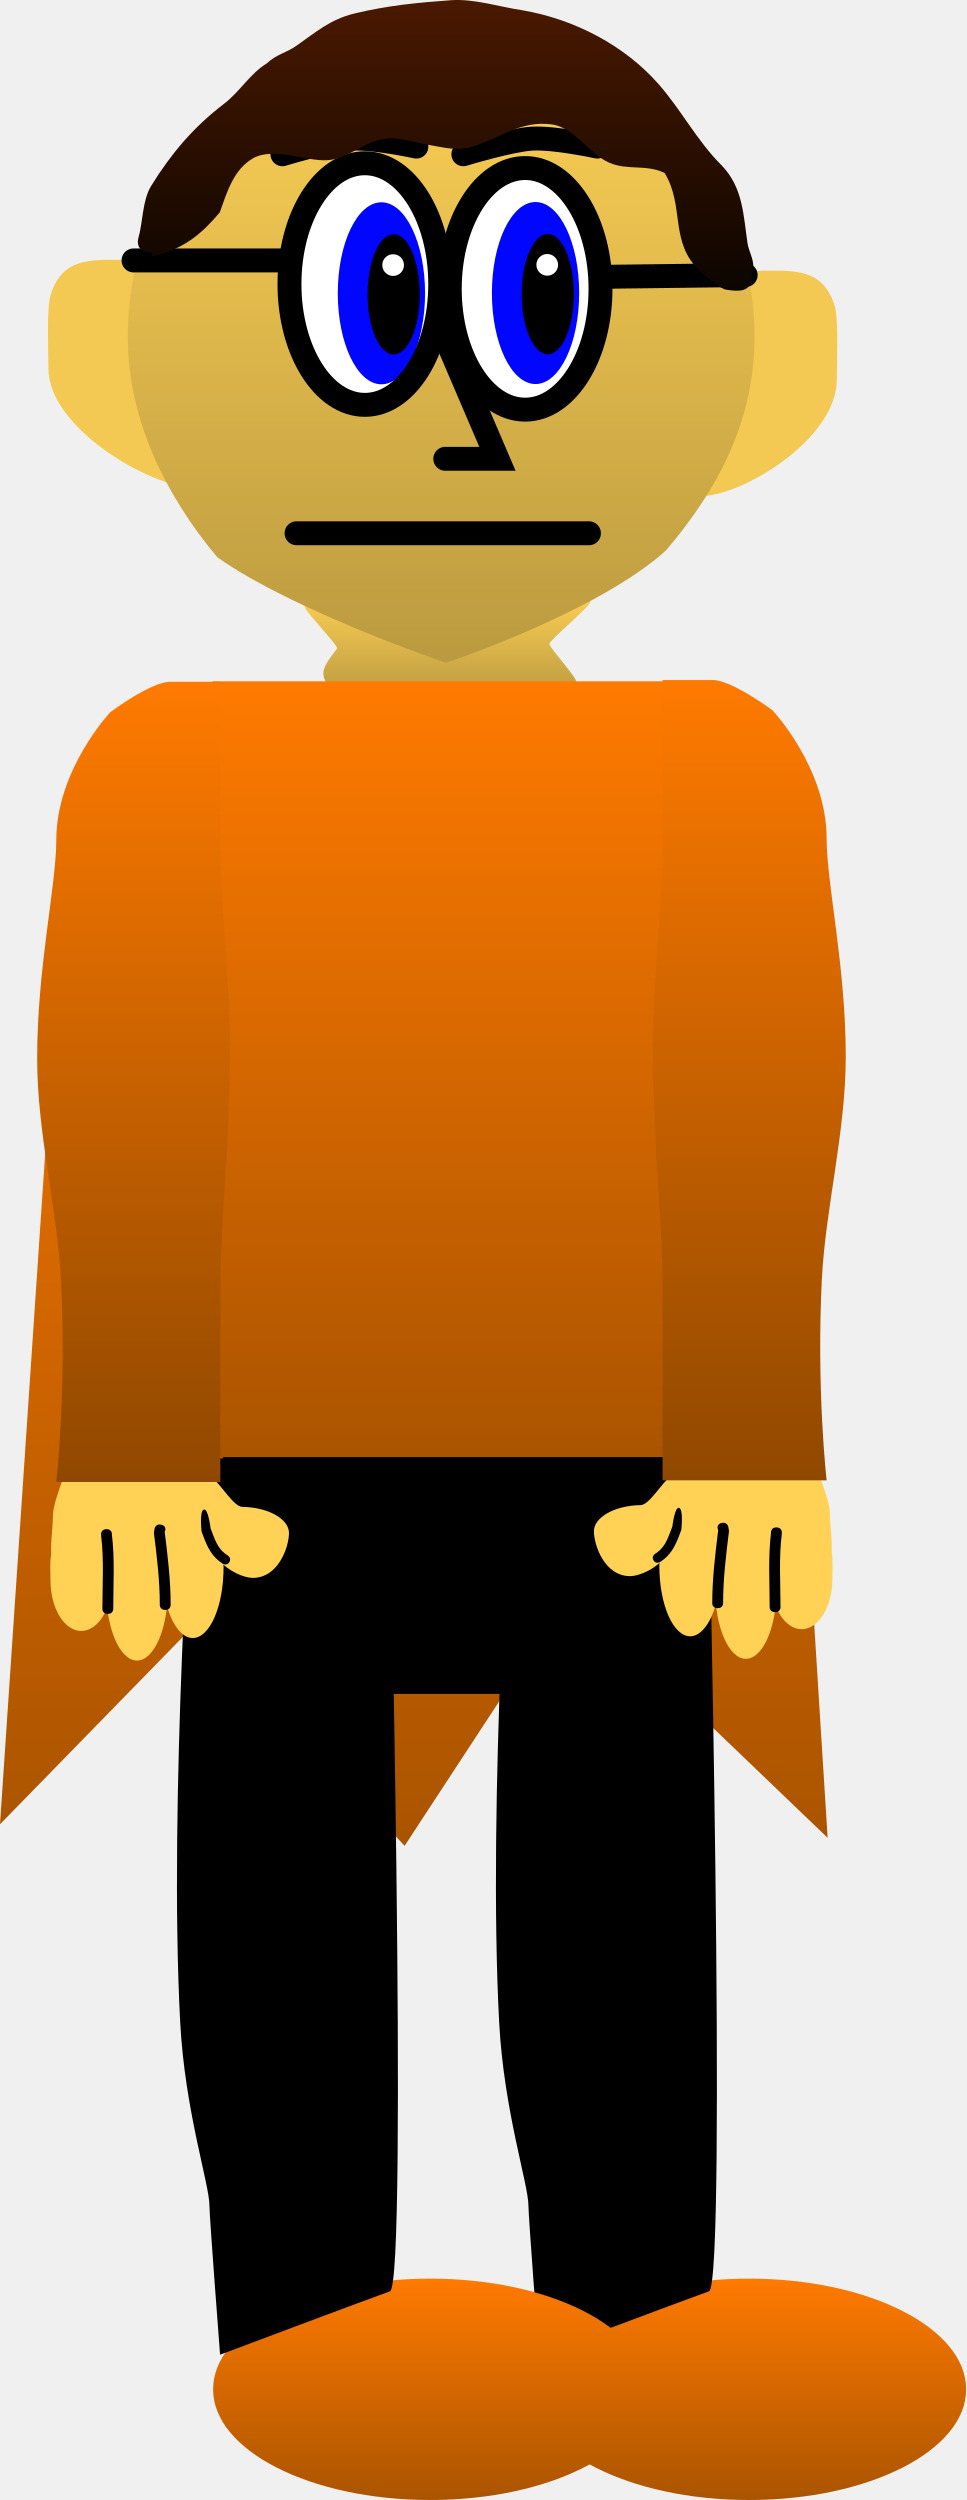
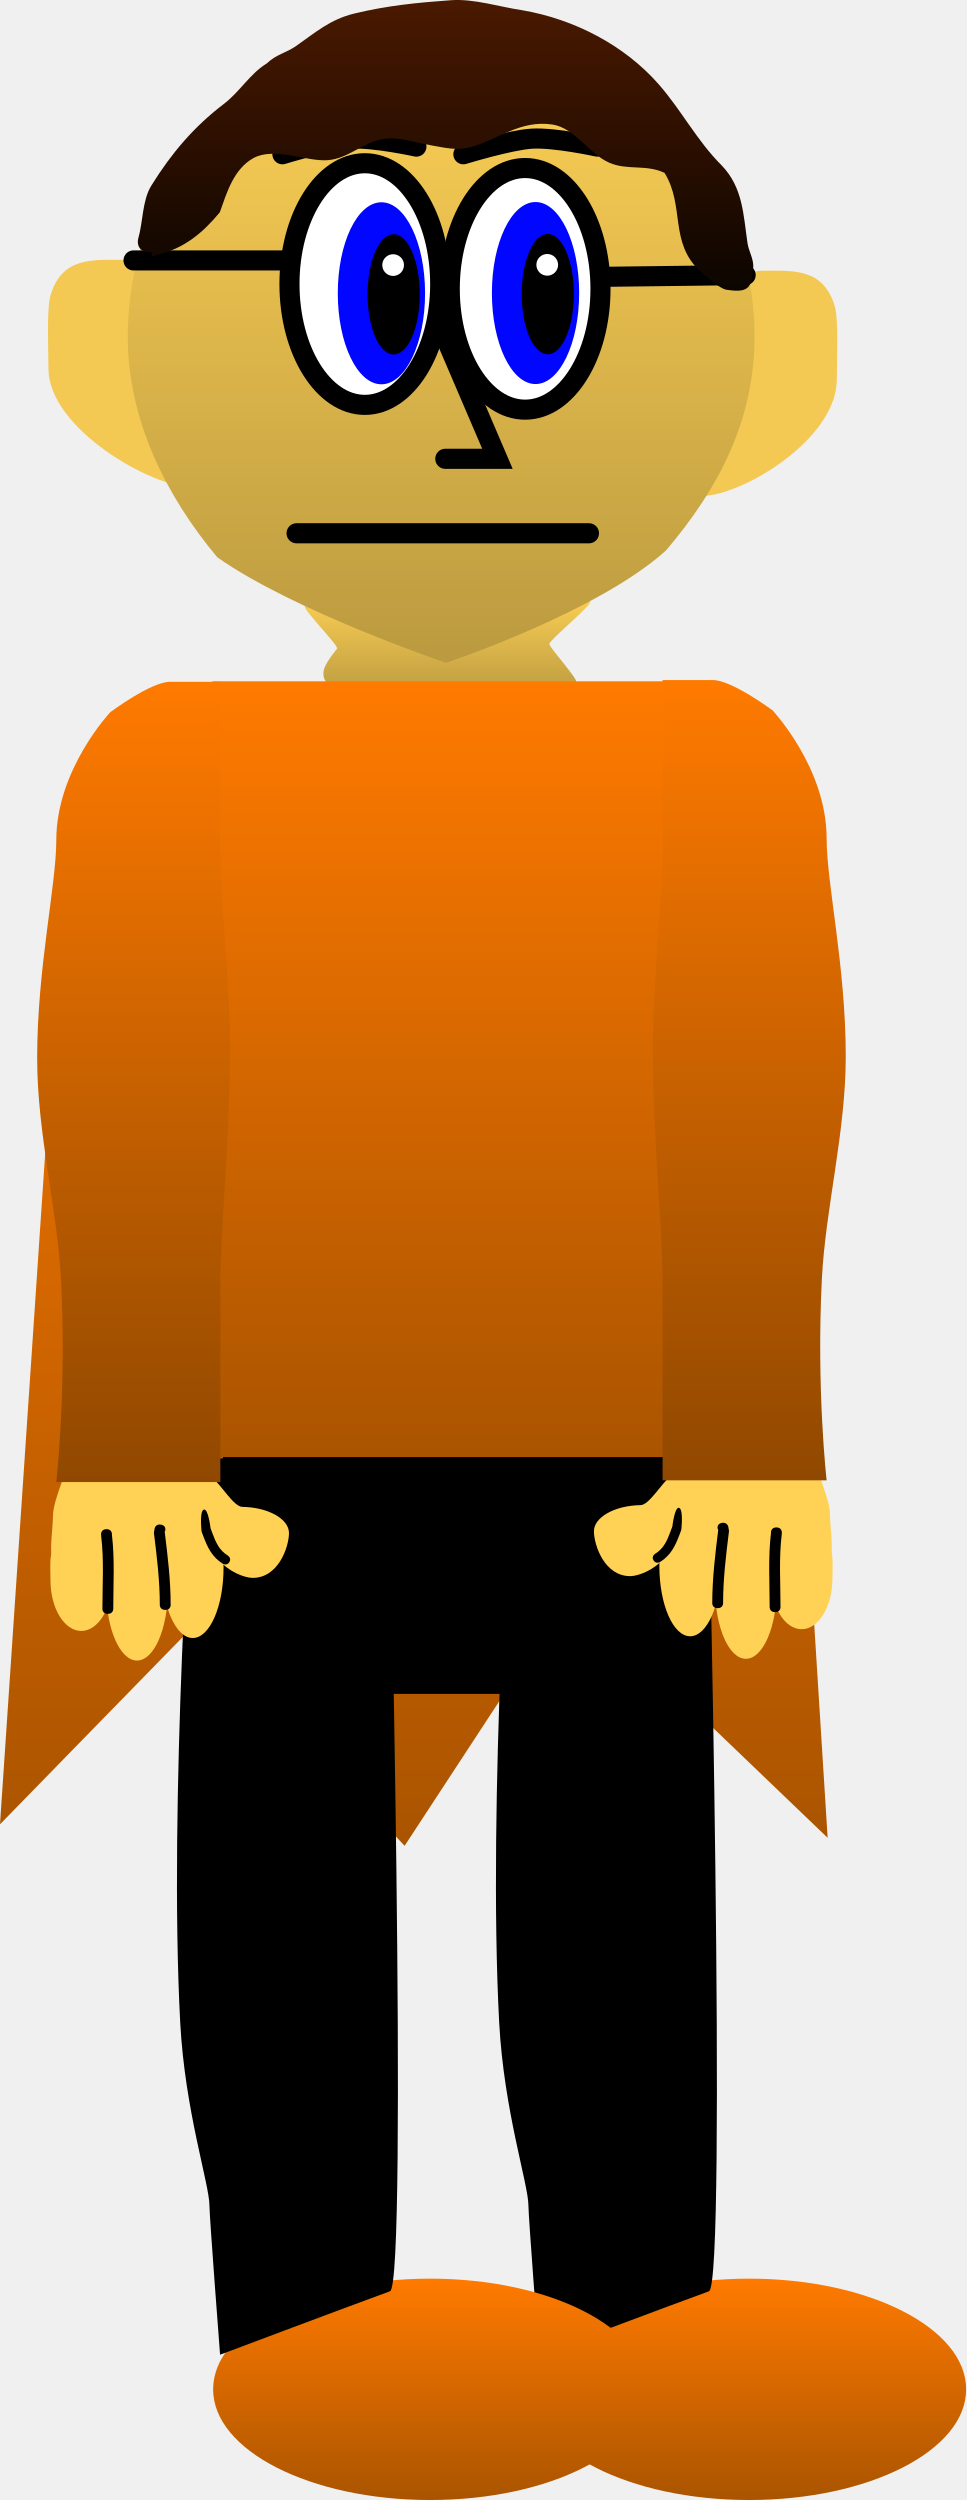
- <svg xmlns="http://www.w3.org/2000/svg" width="50.48" height="130.623" viewBox="0 0 50.48 130.623">
+ <svg xmlns="http://www.w3.org/2000/svg" width="60.087" height="155.482" viewBox="0 0 60.087 155.482">
  <defs>
-     <linearGradient id="New_Gradient_Swatch_1" x1="21.622" y1="36.037" x2="21.622" y2="96.443" gradientUnits="userSpaceOnUse">
+     <linearGradient id="New_Gradient_Swatch_1" x1="25.736" y1="42.895" x2="25.736" y2="114.797" gradientUnits="userSpaceOnUse">
      <stop offset="0" stop-color="#ff7a00" />
      <stop offset="1" stop-color="#aa5400" />
    </linearGradient>
-     <linearGradient id="New_Gradient_Swatch_1-2" x1="39.141" y1="119.057" x2="39.141" y2="130.623" gradientUnits="userSpaceOnUse">
+     <linearGradient id="New_Gradient_Swatch_1-2" x1="46.59" y1="141.715" x2="46.59" y2="155.482" gradientUnits="userSpaceOnUse">
      <stop offset="0" stop-color="#ff7a00" />
      <stop offset="1" stop-color="#aa5400" />
    </linearGradient>
-     <linearGradient id="New_Gradient_Swatch_1-3" x1="22.474" y1="119.057" x2="22.474" y2="130.623" gradientUnits="userSpaceOnUse">
+     <linearGradient id="New_Gradient_Swatch_1-3" x1="26.752" y1="141.715" x2="26.752" y2="155.482" gradientUnits="userSpaceOnUse">
      <stop offset="0" stop-color="#ff7a00" />
      <stop offset="1" stop-color="#aa5400" />
    </linearGradient>
-     <linearGradient id="linear-gradient-1" x1="23.386" y1="30.8" x2="23.386" y2="36.37" gradientUnits="userSpaceOnUse">
+     <linearGradient id="linear-gradient-1" x1="27.837" y1="36.662" x2="27.837" y2="43.291" gradientUnits="userSpaceOnUse">
      <stop offset="0" stop-color="#ffd256" />
      <stop offset="1" stop-color="#bc9b40" />
    </linearGradient>
-     <linearGradient id="linear-gradient-2" x1="23.049" y1="1.227" x2="23.049" y2="33.972" gradientUnits="userSpaceOnUse">
+     <linearGradient id="linear-gradient-2" x1="27.436" y1="1.46" x2="27.436" y2="40.437" gradientUnits="userSpaceOnUse">
      <stop offset="0" stop-color="#ffd256" />
      <stop offset="1" stop-color="#bc9b40" />
    </linearGradient>
-     <linearGradient id="linear-gradient-3" x1="23.281" y1="0" x2="23.281" y2="15.189" gradientUnits="userSpaceOnUse">
+     <linearGradient id="linear-gradient-3" x1="27.711" y1="0" x2="27.711" y2="18.08" gradientUnits="userSpaceOnUse">
      <stop offset="0" stop-color="#4a1900" />
      <stop offset="1" stop-color="#0c0500" />
    </linearGradient>
-     <linearGradient id="New_Gradient_Swatch_1-4" x1="23.245" y1="35.598" x2="23.245" y2="76.133" gradientUnits="userSpaceOnUse">
+     <linearGradient id="New_Gradient_Swatch_1-4" x1="27.669" y1="42.372" x2="27.669" y2="90.622" gradientUnits="userSpaceOnUse">
      <stop offset="0" stop-color="#ff7a00" />
      <stop offset="1" stop-color="#aa5400" />
    </linearGradient>
-     <linearGradient id="New_Gradient_Swatch_2" x1="6.98" y1="35.623" x2="6.98" y2="77.435" gradientUnits="userSpaceOnUse">
+     <linearGradient id="New_Gradient_Swatch_2" x1="8.308" y1="42.402" x2="8.308" y2="92.172" gradientUnits="userSpaceOnUse">
      <stop offset="0" stop-color="#ff7a00" />
      <stop offset="1" stop-color="#904800" />
    </linearGradient>
-     <linearGradient id="New_Gradient_Swatch_2-2" x1="39.151" y1="35.532" x2="39.151" y2="77.345" gradientUnits="userSpaceOnUse">
+     <linearGradient id="New_Gradient_Swatch_2-2" x1="46.602" y1="42.294" x2="46.602" y2="92.064" gradientUnits="userSpaceOnUse">
      <stop offset="0" stop-color="#ff7a00" />
      <stop offset="1" stop-color="#904800" />
    </linearGradient>
  </defs>
  <g id="Layer_1" data-name="Layer 1">
    <g id="Noah">
-       <path id="Cape" d="M7.962 36.233 C10.703 36.149 28.683 35.728 36.325 36.462 C38.798 36.699 39.762 40.679 39.762 40.679 L43.243 96.024 L29.835 83.162 L21.14 96.443 L10.295 84.767 L0 95.317 L3.653 41.071 C3.653 41.071 6.936 36.264 7.962 36.233 Z" fill="url(#New_Gradient_Swatch_1)" />
+       <path id="Cape" d="M9.477 43.128 C12.74 43.029 34.142 42.528 43.238 43.401 C46.181 43.684 47.329 48.421 47.329 48.421 L51.473 114.298 L35.513 98.988 L25.163 114.797 L12.254 100.899 L0 113.457 L4.348 48.887 C4.348 48.887 8.256 43.166 9.477 43.128 Z" fill="url(#New_Gradient_Swatch_1)" />
      <g id="Right_Leg" data-name="Right Leg">
-         <ellipse id="Shoe" cx="39.141" cy="124.84" rx="11.339" ry="5.783" fill="url(#New_Gradient_Swatch_1-2)" />
-         <path id="Leg" d="M37.042 119.718 C35.174 120.396 28.165 123.031 28.165 123.031 C28.165 123.031 27.61 115.828 27.61 115.242 C27.61 114.121 26.327 110.281 26.082 105.679 C25.467 94.127 26.721 76.263 26.721 76.263 L36.988 75.819 C36.988 75.819 38.009 119.366 37.042 119.718 Z" fill="#000000" />
+         <ellipse id="Shoe" cx="46.59" cy="148.599" rx="13.497" ry="6.884" fill="url(#New_Gradient_Swatch_1-2)" />
+         <path id="Leg" d="M44.091 142.501 C41.868 143.308 33.526 146.445 33.526 146.445 C33.526 146.445 32.864 137.872 32.864 137.173 C32.864 135.84 31.338 131.269 31.046 125.791 C30.314 112.04 31.806 90.777 31.806 90.777 L44.027 90.248 C44.027 90.248 45.243 142.083 44.091 142.501 Z" fill="#000000" />
      </g>
      <g id="Left_Leg" data-name="Left Leg">
-         <ellipse id="Shoe-2" data-name="Shoe" cx="22.474" cy="124.84" rx="11.339" ry="5.783" fill="url(#New_Gradient_Swatch_1-3)" />
-         <path id="Leg-2" data-name="Leg" d="M20.375 119.718 C18.507 120.396 11.499 123.031 11.499 123.031 C11.499 123.031 10.943 115.828 10.943 115.242 C10.943 114.121 9.661 110.281 9.416 105.679 C8.801 94.127 10.054 76.263 10.054 76.263 L20.321 75.819 C20.321 75.819 21.343 119.366 20.375 119.718 Z" fill="#000000" />
+         <ellipse id="Shoe-2" data-name="Shoe" cx="26.752" cy="148.599" rx="13.497" ry="6.884" fill="url(#New_Gradient_Swatch_1-3)" />
+         <path id="Leg-2" data-name="Leg" d="M24.253 142.501 C22.029 143.308 13.687 146.445 13.687 146.445 C13.687 146.445 13.026 137.872 13.026 137.173 C13.026 135.84 11.499 131.269 11.208 125.791 C10.476 112.04 11.968 90.777 11.968 90.777 L24.188 90.248 C24.188 90.248 25.404 142.083 24.253 142.501 Z" fill="#000000" />
      </g>
-       <rect id="Pants_Top" data-name="Pants Top" x="11.647" y="76.032" width="24.663" height="12.473" fill="#000000" />
-       <path id="Neck" d="M16.895 35.179 C16.895 34.811 17.25 34.358 17.61 33.889 C17.717 33.749 15.805 31.824 15.936 31.683 C17.062 30.465 21.036 31.056 23.096 31.056 C25.762 31.056 30.272 30.28 30.841 31.431 C30.932 31.617 28.702 33.445 28.702 33.643 C28.702 33.835 30.193 35.458 30.107 35.637 C29.555 36.799 25.777 36.231 23.096 36.231 C20 36.231 16.895 36.608 16.895 35.179 Z" fill="url(#linear-gradient-1)" />
+       <rect id="Pants_Top" data-name="Pants Top" x="13.864" y="90.501" width="29.356" height="14.847" fill="#000000" />
+       <path id="Neck" d="M20.111 41.874 C20.111 41.436 20.533 40.897 20.961 40.339 C21.089 40.172 18.813 37.881 18.968 37.713 C20.309 36.262 25.04 36.966 27.491 36.966 C30.665 36.966 36.033 36.043 36.71 37.413 C36.819 37.634 34.164 39.81 34.164 40.046 C34.164 40.274 35.939 42.206 35.837 42.42 C35.18 43.802 30.683 43.126 27.491 43.126 C23.806 43.126 20.111 43.575 20.111 41.874 Z" fill="url(#linear-gradient-1)" />
      <g id="Face">
-         <path id="Right_Ear" data-name="Right Ear" d="M43.722 19.825 C43.722 22.962 38.75 25.919 36.639 25.919 C34.529 25.919 36.078 22.962 36.078 19.825 C36.078 16.687 37.789 14.143 39.9 14.143 C41.462 14.143 43.024 14.008 43.617 16.003 C43.825 16.705 43.722 19.009 43.722 19.825 Z" fill="#f3c853" />
-         <path id="Left_Ear" data-name="Left Ear" d="M2.532 19.258 C2.532 18.442 2.429 16.138 2.638 15.436 C3.231 13.441 4.792 13.576 6.354 13.576 C8.465 13.576 10.176 16.12 10.176 19.258 C10.176 22.395 12.162 25.461 10.051 25.461 C7.941 25.461 2.532 22.395 2.532 19.258 Z" fill="#f3c853" />
-         <path id="Face-2" data-name="Face" d="M6.677 17.599 C6.677 8.557 14.007 1.227 23.049 1.227 C32.092 1.227 39.422 8.557 39.422 17.599 C39.422 21.942 37.553 25.526 34.793 28.765 C31.182 32.02 23.299 34.633 23.299 34.633 C23.299 34.633 15.345 31.935 11.355 29.118 C8.651 25.894 6.677 21.893 6.677 17.599 Z" fill="url(#linear-gradient-2)" />
+         <path id="Right_Ear" data-name="Right Ear" d="M52.043 23.597 C52.043 27.332 46.125 30.852 43.612 30.852 C41.1 30.852 42.944 27.332 42.944 23.597 C42.944 19.863 44.981 16.835 47.494 16.835 C49.353 16.835 51.211 16.674 51.917 19.049 C52.165 19.884 52.043 22.626 52.043 23.597 Z" fill="#f3c853" />
+         <path id="Left_Ear" data-name="Left Ear" d="M3.014 22.923 C3.014 21.951 2.892 19.209 3.14 18.374 C3.845 15.999 5.704 16.16 7.563 16.16 C10.076 16.16 12.113 19.188 12.113 22.923 C12.113 26.657 14.477 30.307 11.964 30.307 C9.452 30.307 3.014 26.657 3.014 22.923 Z" fill="#f3c853" />
+         <path id="Face-2" data-name="Face" d="M7.947 20.949 C7.947 10.185 16.673 1.46 27.436 1.46 C38.199 1.46 46.925 10.185 46.925 20.949 C46.925 26.118 44.699 30.384 41.415 34.24 C37.117 38.114 27.733 41.224 27.733 41.224 C27.733 41.224 18.266 38.013 13.515 34.66 C10.297 30.822 7.947 26.059 7.947 20.949 Z" fill="url(#linear-gradient-2)" />
        <g id="Left_Eye" data-name="Left Eye">
-           <ellipse id="Outer_White" data-name="Outer White" cx="19.229" cy="15.106" rx="3.82" ry="6.167" fill="#ffffff" />
-           <ellipse id="Color" cx="19.929" cy="15.324" rx="2.28" ry="4.755" fill="#0006ff" />
-           <ellipse id="Black" cx="20.569" cy="15.379" rx="1.363" ry="3.142" fill="#000000" />
-           <circle id="Inner_White" data-name="Inner White" cx="20.541" cy="13.85" r="0.567" fill="#ffffff" />
+           <ellipse id="Outer_White" data-name="Outer White" cx="22.889" cy="17.981" rx="4.547" ry="7.341" fill="#ffffff" />
+           <ellipse id="Color" cx="23.722" cy="18.24" rx="2.714" ry="5.66" fill="#0006ff" />
+           <ellipse id="Black" cx="24.483" cy="18.306" rx="1.622" ry="3.74" fill="#000000" />
+           <circle id="Inner_White" data-name="Inner White" cx="24.45" cy="16.486" r="0.675" fill="#ffffff" />
        </g>
        <g id="Right_Eye" data-name="Right Eye">
-           <ellipse id="Outer_White-2" data-name="Outer White" cx="27.281" cy="15.094" rx="3.82" ry="6.167" fill="#ffffff" />
-           <ellipse id="Color-2" data-name="Color" cx="27.981" cy="15.311" rx="2.28" ry="4.755" fill="#0006ff" />
-           <ellipse id="Black-2" data-name="Black" cx="28.62" cy="15.367" rx="1.363" ry="3.142" fill="#000000" />
-           <circle id="Inner_White-2" data-name="Inner White" cx="28.593" cy="13.838" r="0.567" fill="#ffffff" />
+           <ellipse id="Outer_White-2" data-name="Outer White" cx="32.473" cy="17.967" rx="4.547" ry="7.341" fill="#ffffff" />
+           <ellipse id="Color-2" data-name="Color" cx="33.306" cy="18.225" rx="2.714" ry="5.66" fill="#0006ff" />
+           <ellipse id="Black-2" data-name="Black" cx="34.067" cy="18.291" rx="1.622" ry="3.74" fill="#000000" />
+           <circle id="Inner_White-2" data-name="Inner White" cx="34.034" cy="16.471" r="0.675" fill="#ffffff" />
        </g>
-         <ellipse id="Mouth_Open" data-name="Mouth Open" cx="16.484" cy="26.27" rx="4.308" ry="3.667" fill="none" stroke="#000000" stroke-miterlimit="10" display="none" />
-         <line id="Mouth" x1="15.495" y1="27.863" x2="30.773" y2="27.863" fill="none" stroke="#000000" stroke-width="1.25" stroke-linecap="round" stroke-miterlimit="10" />
-         <polyline id="Nose" points="23.322,17.743 25.991,23.972 23.266,23.972" fill="none" stroke="#000000" stroke-width="1.25" stroke-linecap="round" stroke-miterlimit="10" />
-         <path id="Left_Eyebrow" data-name="Left Eyebrow" d="M14.756 8.06 C14.756 8.06 17.204 7.309 18.342 7.244 C19.535 7.176 21.756 7.66 21.756 7.66" fill="none" stroke="#000000" stroke-width="1.25" stroke-linecap="round" stroke-miterlimit="10" />
-         <path id="Right_Eyebrow" data-name="Right Eyebrow" d="M24.21 8.06 C24.21 8.06 26.658 7.309 27.797 7.244 C28.989 7.176 31.21 7.66 31.21 7.66" fill="none" stroke="#000000" stroke-width="1.25" stroke-linecap="round" stroke-miterlimit="10" />
+         <ellipse id="Mouth_Open" data-name="Mouth Open" cx="19.621" cy="31.269" rx="5.127" ry="4.364" fill="none" stroke="#000000" stroke-miterlimit="10" display="none" />
+         <line id="Mouth" x1="18.444" y1="33.166" x2="36.629" y2="33.166" fill="none" stroke="#000000" stroke-width="1.25" stroke-linecap="round" stroke-miterlimit="10" />
+         <polyline id="Nose" points="27.76,21.12 30.937,28.534 27.694,28.534" fill="none" stroke="#000000" stroke-width="1.25" stroke-linecap="round" stroke-miterlimit="10" />
+         <path id="Left_Eyebrow" data-name="Left Eyebrow" d="M17.564 9.594 C17.564 9.594 20.478 8.701 21.833 8.623 C23.252 8.542 25.896 9.118 25.896 9.118" fill="none" stroke="#000000" stroke-width="1.25" stroke-linecap="round" stroke-miterlimit="10" />
+         <path id="Right_Eyebrow" data-name="Right Eyebrow" d="M28.818 9.594 C28.818 9.594 31.732 8.701 33.087 8.623 C34.506 8.542 37.15 9.118 37.15 9.118" fill="none" stroke="#000000" stroke-width="1.25" stroke-linecap="round" stroke-miterlimit="10" />
        <g id="Glasses">
-           <line x1="6.977" y1="13.607" x2="14.705" y2="13.607" fill="none" stroke="#000000" stroke-width="1.25" stroke-linecap="round" stroke-miterlimit="10" />
-           <line x1="38.96" y1="14.372" x2="31.728" y2="14.461" fill="none" stroke="#000000" stroke-width="1.25" stroke-linecap="round" stroke-miterlimit="10" />
-           <ellipse cx="19.063" cy="14.842" rx="3.938" ry="6.312" fill="none" stroke="#000000" stroke-width="1.25" stroke-miterlimit="10" />
-           <ellipse cx="27.438" cy="15.092" rx="3.938" ry="6.312" fill="none" stroke="#000000" stroke-width="1.25" stroke-miterlimit="10" />
+           <line x1="8.305" y1="16.197" x2="17.503" y2="16.197" fill="none" stroke="#000000" stroke-width="1.25" stroke-linecap="round" stroke-miterlimit="10" />
+           <line x1="46.374" y1="17.107" x2="37.766" y2="17.213" fill="none" stroke="#000000" stroke-width="1.25" stroke-linecap="round" stroke-miterlimit="10" />
+           <ellipse cx="22.69" cy="17.666" rx="4.687" ry="7.514" fill="none" stroke="#000000" stroke-width="1.25" stroke-miterlimit="10" />
+           <ellipse cx="32.659" cy="17.964" rx="4.687" ry="7.514" fill="none" stroke="#000000" stroke-width="1.25" stroke-miterlimit="10" />
        </g>
-         <path id="Hair" d="M7.945 13.325 L7.918 13.165 C7.831 13.189 7.726 13.191 7.6 13.154 C7.067 12.999 7.223 12.466 7.223 12.466 C7.474 11.609 7.428 10.47 7.906 9.7 C8.95 8.015 10.113 6.638 11.701 5.427 C12.532 4.792 13.06 3.851 13.937 3.314 C14.437 2.836 14.936 2.777 15.484 2.393 C16.49 1.69 17.254 1.011 18.509 0.708 C20.248 0.287 21.797 0.139 23.564 0.011 C24.777 -0.076 26.111 0.364 27.327 0.542 C29.996 1.005 32.617 2.353 34.413 4.399 C35.604 5.757 36.418 7.361 37.708 8.643 C38.821 9.802 38.836 11.213 39.056 12.701 C39.12 13.127 39.38 13.527 39.358 13.958 C39.303 15.071 39.078 15.316 37.942 15.136 C37.601 15.082 36.822 14.389 36.608 14.194 C34.944 12.687 35.798 10.766 34.72 9.032 C33.746 8.571 32.778 8.919 31.824 8.498 C30.773 8.034 30.019 6.667 28.841 6.502 C27.191 6.271 26.087 7.253 24.629 7.679 C23.883 7.897 23.199 7.708 22.46 7.581 C21.662 7.443 20.836 7.132 20.012 7.265 C18.946 7.438 18.212 8.285 17.131 8.368 C15.993 8.455 14.313 7.652 13.219 8.273 C12.207 8.847 11.846 10.073 11.486 11.09 C10.581 12.186 9.615 12.979 8.235 13.31 C8.095 13.381 7.954 13.38 7.954 13.38 L7.953 13.371 C7.95 13.371 7.947 13.372 7.944 13.372 Z" fill="url(#linear-gradient-3)" />
+         <path id="Hair" d="M9.457 15.861 L9.425 15.671 C9.322 15.699 9.197 15.701 9.047 15.658 C8.412 15.473 8.597 14.838 8.597 14.838 C8.896 13.819 8.842 12.463 9.41 11.546 C10.654 9.541 12.038 7.901 13.927 6.459 C14.917 5.704 15.546 4.584 16.59 3.945 C17.184 3.376 17.778 3.305 18.431 2.849 C19.628 2.012 20.537 1.204 22.031 0.843 C24.101 0.342 25.946 0.165 28.048 0.013 C29.492 -0.09 31.08 0.433 32.527 0.645 C35.704 1.196 38.824 2.8 40.962 5.237 C42.379 6.852 43.349 8.762 44.884 10.288 C46.209 11.668 46.227 13.347 46.489 15.118 C46.564 15.625 46.874 16.102 46.848 16.614 C46.783 17.939 46.514 18.231 45.163 18.016 C44.757 17.952 43.83 17.127 43.575 16.896 C41.594 15.101 42.611 12.815 41.328 10.75 C40.168 10.202 39.016 10.616 37.88 10.115 C36.63 9.563 35.732 7.936 34.33 7.74 C32.366 7.465 31.051 8.633 29.316 9.14 C28.428 9.4 27.614 9.175 26.735 9.024 C25.784 8.86 24.802 8.489 23.82 8.648 C22.552 8.853 21.678 9.862 20.391 9.961 C19.037 10.065 17.037 9.108 15.735 9.847 C14.531 10.531 14.1 11.99 13.672 13.201 C12.594 14.505 11.445 15.449 9.802 15.843 C9.635 15.927 9.468 15.926 9.468 15.926 L9.466 15.915 C9.463 15.916 9.459 15.916 9.456 15.917 Z" fill="url(#linear-gradient-3)" />
      </g>
-       <rect id="Shirt" x="11.099" y="35.598" width="24.292" height="40.535" fill="url(#New_Gradient_Swatch_1-4)" />
+       <rect id="Shirt" x="13.211" y="42.372" width="28.916" height="48.25" fill="url(#New_Gradient_Swatch_1-4)" />
      <g id="Left_Arm" data-name="Left Arm">
        <g id="Hand">
-           <path id="Hand-2" data-name="Hand" d="M12.028 79.12 C12.028 81.815 9.843 83.999 7.148 83.999 C4.982 83.999 3.226 83.345 2.715 81.429 C2.59 80.962 2.764 79.797 2.764 79.268 C2.764 78.723 3.002 78.1 3.166 77.611 C3.817 75.68 4.998 74.24 7.148 74.24 C9.204 74.24 10.369 75.71 11.087 77.509 C11.31 78.069 12.028 78.481 12.028 79.12 Z" fill="#ffd256" />
-           <path id="Finger" d="M12.663 78.733 C14.017 78.753 15.108 79.369 15.099 80.107 C15.09 80.846 14.537 82.463 13.183 82.443 C12.786 82.437 11.939 82.131 11.427 81.489 C10.193 79.938 9.247 77.088 9.254 76.566 C9.26 76.074 10.072 76.399 11.08 77.205 C11.584 77.608 12.212 78.726 12.663 78.733 Z" fill="#ffd256" />
-           <ellipse id="Finger-2" data-name="Finger" cx="10.071" cy="81.894" rx="1.61" ry="3.691" fill="#ffd256" />
-           <ellipse id="Finger-3" data-name="Finger" cx="7.159" cy="83.072" rx="1.61" ry="3.691" fill="#ffd256" />
-           <path id="Divider" d="M11.002 79.851 L11.093 80.094 C11.277 80.586 11.445 80.995 11.903 81.277 C11.903 81.277 12.115 81.41 11.983 81.622 C11.85 81.834 11.638 81.701 11.638 81.701 C11.083 81.35 10.85 80.87 10.625 80.27 L10.533 80.026 C10.533 80.026 10.411 78.965 10.645 78.877 C10.879 78.789 11.002 79.851 11.002 79.851 Z" fill="#000000" />
-           <path id="Finger-4" data-name="Finger" d="M5.857 82.565 C5.857 84.029 5.136 85.216 4.247 85.216 C3.358 85.216 2.637 84.029 2.637 82.565 C2.637 82.245 2.603 81.559 2.666 81.275 C2.892 80.26 3.553 79.915 4.247 79.915 C5.136 79.915 5.857 81.102 5.857 82.565 Z" fill="#ffd256" />
-           <path id="Divider-2" data-name="Divider" d="M8.636 79.956 L8.605 80.032 C8.764 81.309 8.917 82.581 8.917 83.865 C8.917 83.865 8.917 84.118 8.633 84.118 C8.35 84.118 8.35 83.865 8.35 83.865 C8.35 82.6 8.199 81.346 8.041 80.088 L8.08 79.857 C8.08 79.857 8.135 79.61 8.413 79.659 C8.691 79.709 8.636 79.956 8.636 79.956 Z" fill="#000000" />
-           <path id="Divider-3" data-name="Divider" d="M5.848 80.15 L5.847 80.184 C6.003 81.455 5.917 82.788 5.917 84.071 C5.917 84.071 5.917 84.325 5.634 84.325 C5.35 84.325 5.35 84.071 5.35 84.071 C5.35 82.808 5.44 81.49 5.283 80.24 L5.281 80.15 C5.281 80.15 5.281 79.896 5.565 79.896 C5.848 79.896 5.848 80.15 5.848 80.15 Z" fill="#000000" />
+           <path id="Hand-2" data-name="Hand" d="M14.317 94.177 C14.317 97.385 11.716 99.985 8.508 99.985 C5.93 99.985 3.84 99.207 3.231 96.926 C3.082 96.37 3.29 94.983 3.29 94.354 C3.29 93.705 3.573 92.963 3.769 92.381 C4.543 90.083 5.949 88.368 8.508 88.368 C10.956 88.368 12.342 90.118 13.197 92.26 C13.463 92.926 14.317 93.416 14.317 94.177 Z" fill="#ffd256" />
+           <path id="Finger" d="M15.073 93.717 C16.685 93.741 17.983 94.473 17.973 95.353 C17.962 96.232 17.303 98.156 15.691 98.132 C15.219 98.125 14.211 97.762 13.602 96.997 C12.132 95.151 11.007 91.759 11.015 91.137 C11.022 90.551 11.989 90.939 13.189 91.898 C13.789 92.378 14.536 93.709 15.073 93.717 Z" fill="#ffd256" />
+           <ellipse id="Finger-2" data-name="Finger" cx="11.987" cy="97.479" rx="1.917" ry="4.393" fill="#ffd256" />
+           <ellipse id="Finger-3" data-name="Finger" cx="8.521" cy="98.881" rx="1.917" ry="4.393" fill="#ffd256" />
+           <path id="Divider" d="M13.095 95.047 L13.204 95.337 C13.423 95.922 13.623 96.409 14.169 96.745 C14.169 96.745 14.421 96.903 14.263 97.155 C14.105 97.407 13.853 97.25 13.853 97.25 C13.192 96.832 12.915 96.261 12.647 95.546 L12.538 95.256 C12.538 95.256 12.393 93.993 12.671 93.888 C12.95 93.784 13.095 95.047 13.095 95.047 Z" fill="#000000" />
+           <path id="Finger-4" data-name="Finger" d="M6.972 98.278 C6.972 100.021 6.114 101.433 5.055 101.433 C3.997 101.433 3.139 100.021 3.139 98.278 C3.139 97.897 3.098 97.08 3.173 96.742 C3.442 95.534 4.229 95.124 5.055 95.124 C6.114 95.124 6.972 96.536 6.972 98.278 Z" fill="#ffd256" />
+           <path id="Divider-2" data-name="Divider" d="M10.279 95.173 L10.243 95.263 C10.432 96.783 10.614 98.297 10.614 99.826 C10.614 99.826 10.614 100.126 10.277 100.126 C9.939 100.126 9.939 99.826 9.939 99.826 C9.939 98.319 9.759 96.828 9.572 95.33 L9.617 95.055 C9.617 95.055 9.684 94.761 10.014 94.82 C10.345 94.878 10.279 95.173 10.279 95.173 Z" fill="#000000" />
+           <path id="Divider-3" data-name="Divider" d="M6.961 95.403 L6.959 95.443 C7.145 96.956 7.044 98.544 7.044 100.07 C7.044 100.07 7.044 100.372 6.706 100.372 C6.369 100.372 6.369 100.07 6.369 100.07 C6.369 98.567 6.476 96.999 6.289 95.51 L6.287 95.403 C6.287 95.403 6.287 95.101 6.624 95.101 C6.961 95.101 6.961 95.403 6.961 95.403 Z" fill="#000000" />
        </g>
-         <path id="Arm" d="M2.941 77.435 C2.941 77.435 3.48 72.697 3.191 66.933 C3.004 63.221 1.941 59.242 1.941 55.3 C1.941 50.563 2.941 46.271 2.941 43.896 C2.941 40.211 5.765 37.208 5.765 37.208 C5.765 37.208 7.891 35.623 8.886 35.623 C9.799 35.623 11.512 35.623 11.512 35.623 C11.512 35.623 11.512 39.15 11.512 44.028 C11.512 47.547 12.038 51.176 12.018 55.12 C11.993 59.831 11.512 64.394 11.512 66.937 C11.512 71.223 11.512 77.435 11.512 77.435 Z" fill="url(#New_Gradient_Swatch_2)" />
+         <path id="Arm" d="M3.501 92.172 C3.501 92.172 4.143 86.532 3.798 79.672 C3.576 75.252 2.311 70.517 2.311 65.824 C2.311 60.185 3.501 55.077 3.501 52.25 C3.501 47.863 6.862 44.289 6.862 44.289 C6.862 44.289 9.392 42.402 10.577 42.402 C11.664 42.402 13.703 42.402 13.703 42.402 C13.703 42.402 13.703 46.601 13.703 52.406 C13.703 56.595 14.33 60.915 14.305 65.61 C14.276 71.217 13.703 76.649 13.703 79.675 C13.703 84.777 13.703 92.172 13.703 92.172 Z" fill="url(#New_Gradient_Swatch_2)" />
      </g>
      <g id="Right_Arm" data-name="Right Arm">
        <g id="Hand-3" data-name="Hand">
-           <path id="Hand-4" data-name="Hand" d="M34.104 79.029 C34.104 78.39 34.821 77.978 35.044 77.418 C35.763 75.619 36.927 74.149 38.983 74.149 C41.133 74.149 42.315 75.589 42.965 77.52 C43.13 78.009 43.368 78.632 43.368 79.177 C43.368 79.706 43.542 80.871 43.417 81.338 C42.905 83.254 41.15 83.909 38.983 83.909 C36.288 83.909 34.104 81.724 34.104 79.029 Z" fill="#ffd256" />
-           <path id="Finger-5" data-name="Finger" d="M33.468 78.642 C33.92 78.635 34.547 77.518 35.051 77.114 C36.059 76.308 36.872 75.983 36.878 76.475 C36.884 76.997 35.939 79.847 34.704 81.398 C34.192 82.04 33.345 82.346 32.949 82.352 C31.595 82.372 31.041 80.755 31.032 80.017 C31.023 79.278 32.114 78.662 33.468 78.642 Z" fill="#ffd256" />
-           <ellipse id="Finger-6" data-name="Finger" cx="36.06" cy="81.803" rx="1.61" ry="3.691" fill="#ffd256" />
-           <ellipse id="Finger-7" data-name="Finger" cx="38.972" cy="82.981" rx="1.61" ry="3.691" fill="#ffd256" />
-           <path id="Finger-8" data-name="Finger" d="M40.274 82.475 C40.274 81.011 40.995 79.824 41.884 79.824 C42.579 79.824 43.24 80.169 43.465 81.184 C43.529 81.468 43.494 82.154 43.494 82.475 C43.494 83.938 42.773 85.125 41.884 85.125 C40.995 85.125 40.274 83.938 40.274 82.475 Z" fill="#ffd256" />
-           <path id="Divider-4" data-name="Divider" d="M35.13 79.76 C35.13 79.76 35.252 78.699 35.486 78.786 C35.72 78.874 35.598 79.936 35.598 79.936 L35.507 80.179 C35.281 80.779 35.048 81.259 34.493 81.61 C34.493 81.61 34.281 81.743 34.149 81.531 C34.016 81.319 34.228 81.186 34.228 81.186 C34.686 80.904 34.854 80.495 35.039 80.003 L35.13 79.76 Z" fill="#000000" />
-           <path id="Divider-5" data-name="Divider" d="M37.496 79.865 C37.496 79.865 37.44 79.618 37.718 79.569 C37.996 79.519 38.052 79.766 38.052 79.766 L38.09 79.997 C37.933 81.256 37.781 82.509 37.781 83.775 C37.781 83.775 37.781 84.027 37.498 84.027 C37.214 84.027 37.214 83.775 37.214 83.775 C37.214 82.49 37.367 81.218 37.526 79.942 L37.496 79.865 Z" fill="#000000" />
-           <path id="Divider-6" data-name="Divider" d="M40.283 80.059 C40.283 80.059 40.283 79.805 40.566 79.805 C40.85 79.805 40.85 80.059 40.85 80.059 L40.848 80.149 C40.691 81.399 40.781 82.717 40.781 83.98 C40.781 83.98 40.781 84.234 40.497 84.234 C40.214 84.234 40.214 83.98 40.214 83.98 C40.214 82.697 40.129 81.364 40.285 80.093 L40.283 80.059 Z" fill="#000000" />
+           <path id="Hand-4" data-name="Hand" d="M40.594 94.069 C40.594 93.308 41.448 92.818 41.713 92.152 C42.569 90.01 43.955 88.26 46.402 88.26 C48.962 88.26 50.368 89.974 51.142 92.273 C51.338 92.855 51.621 93.597 51.621 94.246 C51.621 94.875 51.828 96.261 51.679 96.818 C51.07 99.098 48.981 99.877 46.402 99.877 C43.194 99.877 40.594 97.277 40.594 94.069 Z" fill="#ffd256" />
+           <path id="Finger-5" data-name="Finger" d="M39.837 93.609 C40.375 93.601 41.122 92.27 41.722 91.79 C42.922 90.83 43.889 90.443 43.896 91.029 C43.903 91.651 42.778 95.043 41.308 96.889 C40.699 97.653 39.691 98.017 39.219 98.024 C37.607 98.048 36.949 96.124 36.938 95.245 C36.927 94.365 38.226 93.633 39.837 93.609 Z" fill="#ffd256" />
+           <ellipse id="Finger-6" data-name="Finger" cx="42.923" cy="97.371" rx="1.916" ry="4.393" fill="#ffd256" />
+           <ellipse id="Finger-7" data-name="Finger" cx="46.389" cy="98.773" rx="1.917" ry="4.393" fill="#ffd256" />
+           <path id="Finger-8" data-name="Finger" d="M47.939 98.17 C47.939 96.428 48.797 95.015 49.855 95.015 C50.682 95.015 51.469 95.426 51.737 96.634 C51.813 96.972 51.772 97.789 51.772 98.17 C51.772 99.913 50.914 101.325 49.855 101.325 C48.797 101.325 47.939 99.913 47.939 98.17 Z" fill="#ffd256" />
+           <path id="Divider-4" data-name="Divider" d="M41.815 94.939 C41.815 94.939 41.961 93.676 42.239 93.78 C42.518 93.885 42.372 95.148 42.372 95.148 L42.264 95.438 C41.995 96.153 41.718 96.724 41.057 97.142 C41.057 97.142 40.805 97.299 40.647 97.047 C40.49 96.795 40.742 96.637 40.742 96.637 C41.287 96.301 41.488 95.814 41.707 95.229 L41.815 94.939 Z" fill="#000000" />
+           <path id="Divider-5" data-name="Divider" d="M44.631 95.065 C44.631 95.065 44.565 94.77 44.896 94.711 C45.227 94.652 45.293 94.947 45.293 94.947 L45.339 95.222 C45.152 96.719 44.971 98.211 44.971 99.718 C44.971 99.718 44.971 100.018 44.634 100.018 C44.297 100.018 44.297 99.718 44.297 99.718 C44.297 98.189 44.478 96.675 44.668 95.155 L44.631 95.065 Z" fill="#000000" />
+           <path id="Divider-6" data-name="Divider" d="M47.949 95.295 C47.949 95.295 47.949 94.993 48.287 94.993 C48.624 94.993 48.624 95.295 48.624 95.295 L48.622 95.402 C48.435 96.891 48.542 98.459 48.542 99.962 C48.542 99.962 48.542 100.264 48.204 100.264 C47.867 100.264 47.867 99.962 47.867 99.962 C47.867 98.436 47.766 96.848 47.951 95.335 L47.949 95.295 Z" fill="#000000" />
        </g>
-         <path id="Arm-2" data-name="Arm" d="M34.619 77.345 C34.619 77.345 34.619 71.132 34.619 66.846 C34.619 64.303 34.138 59.74 34.113 55.029 C34.093 51.085 34.619 47.456 34.619 43.937 C34.619 39.059 34.619 35.532 34.619 35.532 C34.619 35.532 36.332 35.532 37.245 35.532 C38.241 35.532 40.366 37.117 40.366 37.117 C40.366 37.117 43.19 40.12 43.19 43.805 C43.19 46.18 44.19 50.472 44.19 55.209 C44.19 59.152 43.127 63.13 42.941 66.843 C42.651 72.606 43.19 77.345 43.19 77.345 Z" fill="url(#New_Gradient_Swatch_2-2)" />
+         <path id="Arm-2" data-name="Arm" d="M41.208 92.064 C41.208 92.064 41.208 84.669 41.208 79.567 C41.208 76.54 40.635 71.109 40.606 65.502 C40.581 60.807 41.208 56.487 41.208 52.298 C41.208 46.493 41.208 42.294 41.208 42.294 C41.208 42.294 43.246 42.294 44.333 42.294 C45.518 42.294 48.048 44.181 48.048 44.181 C48.048 44.181 51.41 47.755 51.41 52.142 C51.41 54.969 52.6 60.077 52.6 65.716 C52.6 70.409 51.335 75.144 51.113 79.563 C50.768 86.423 51.41 92.064 51.41 92.064 Z" fill="url(#New_Gradient_Swatch_2-2)" />
      </g>
    </g>
  </g>
</svg>
